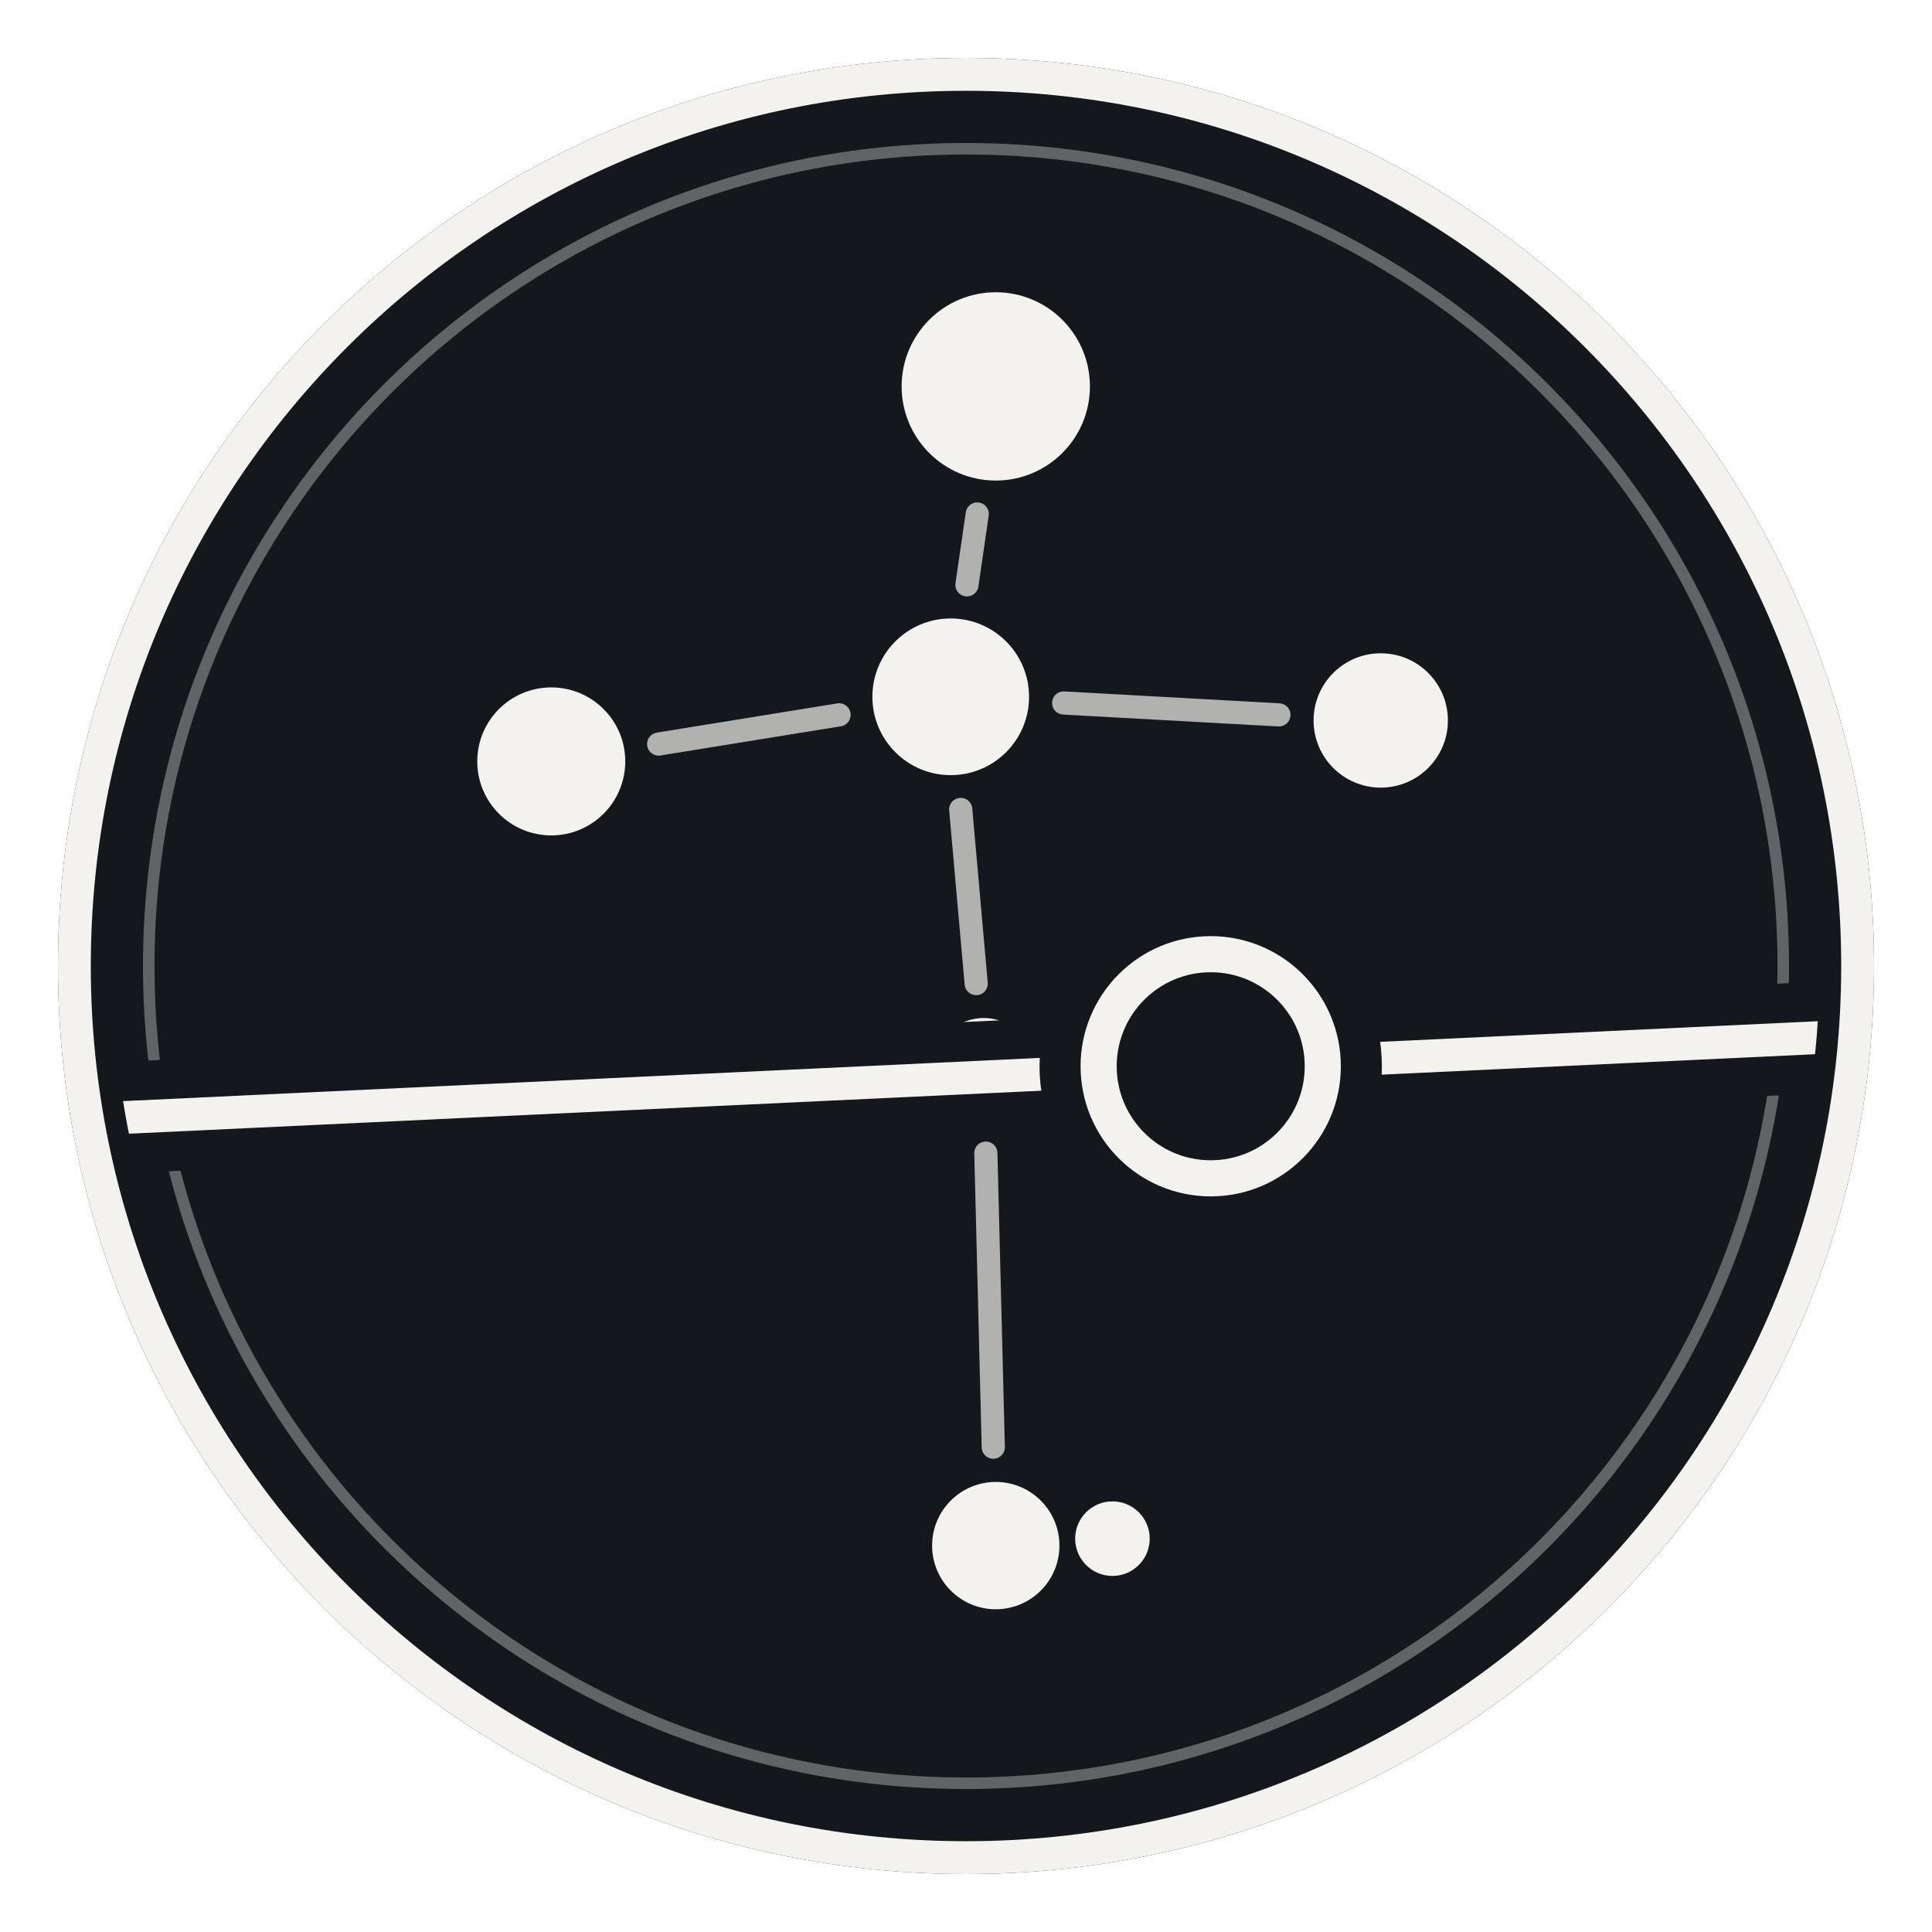
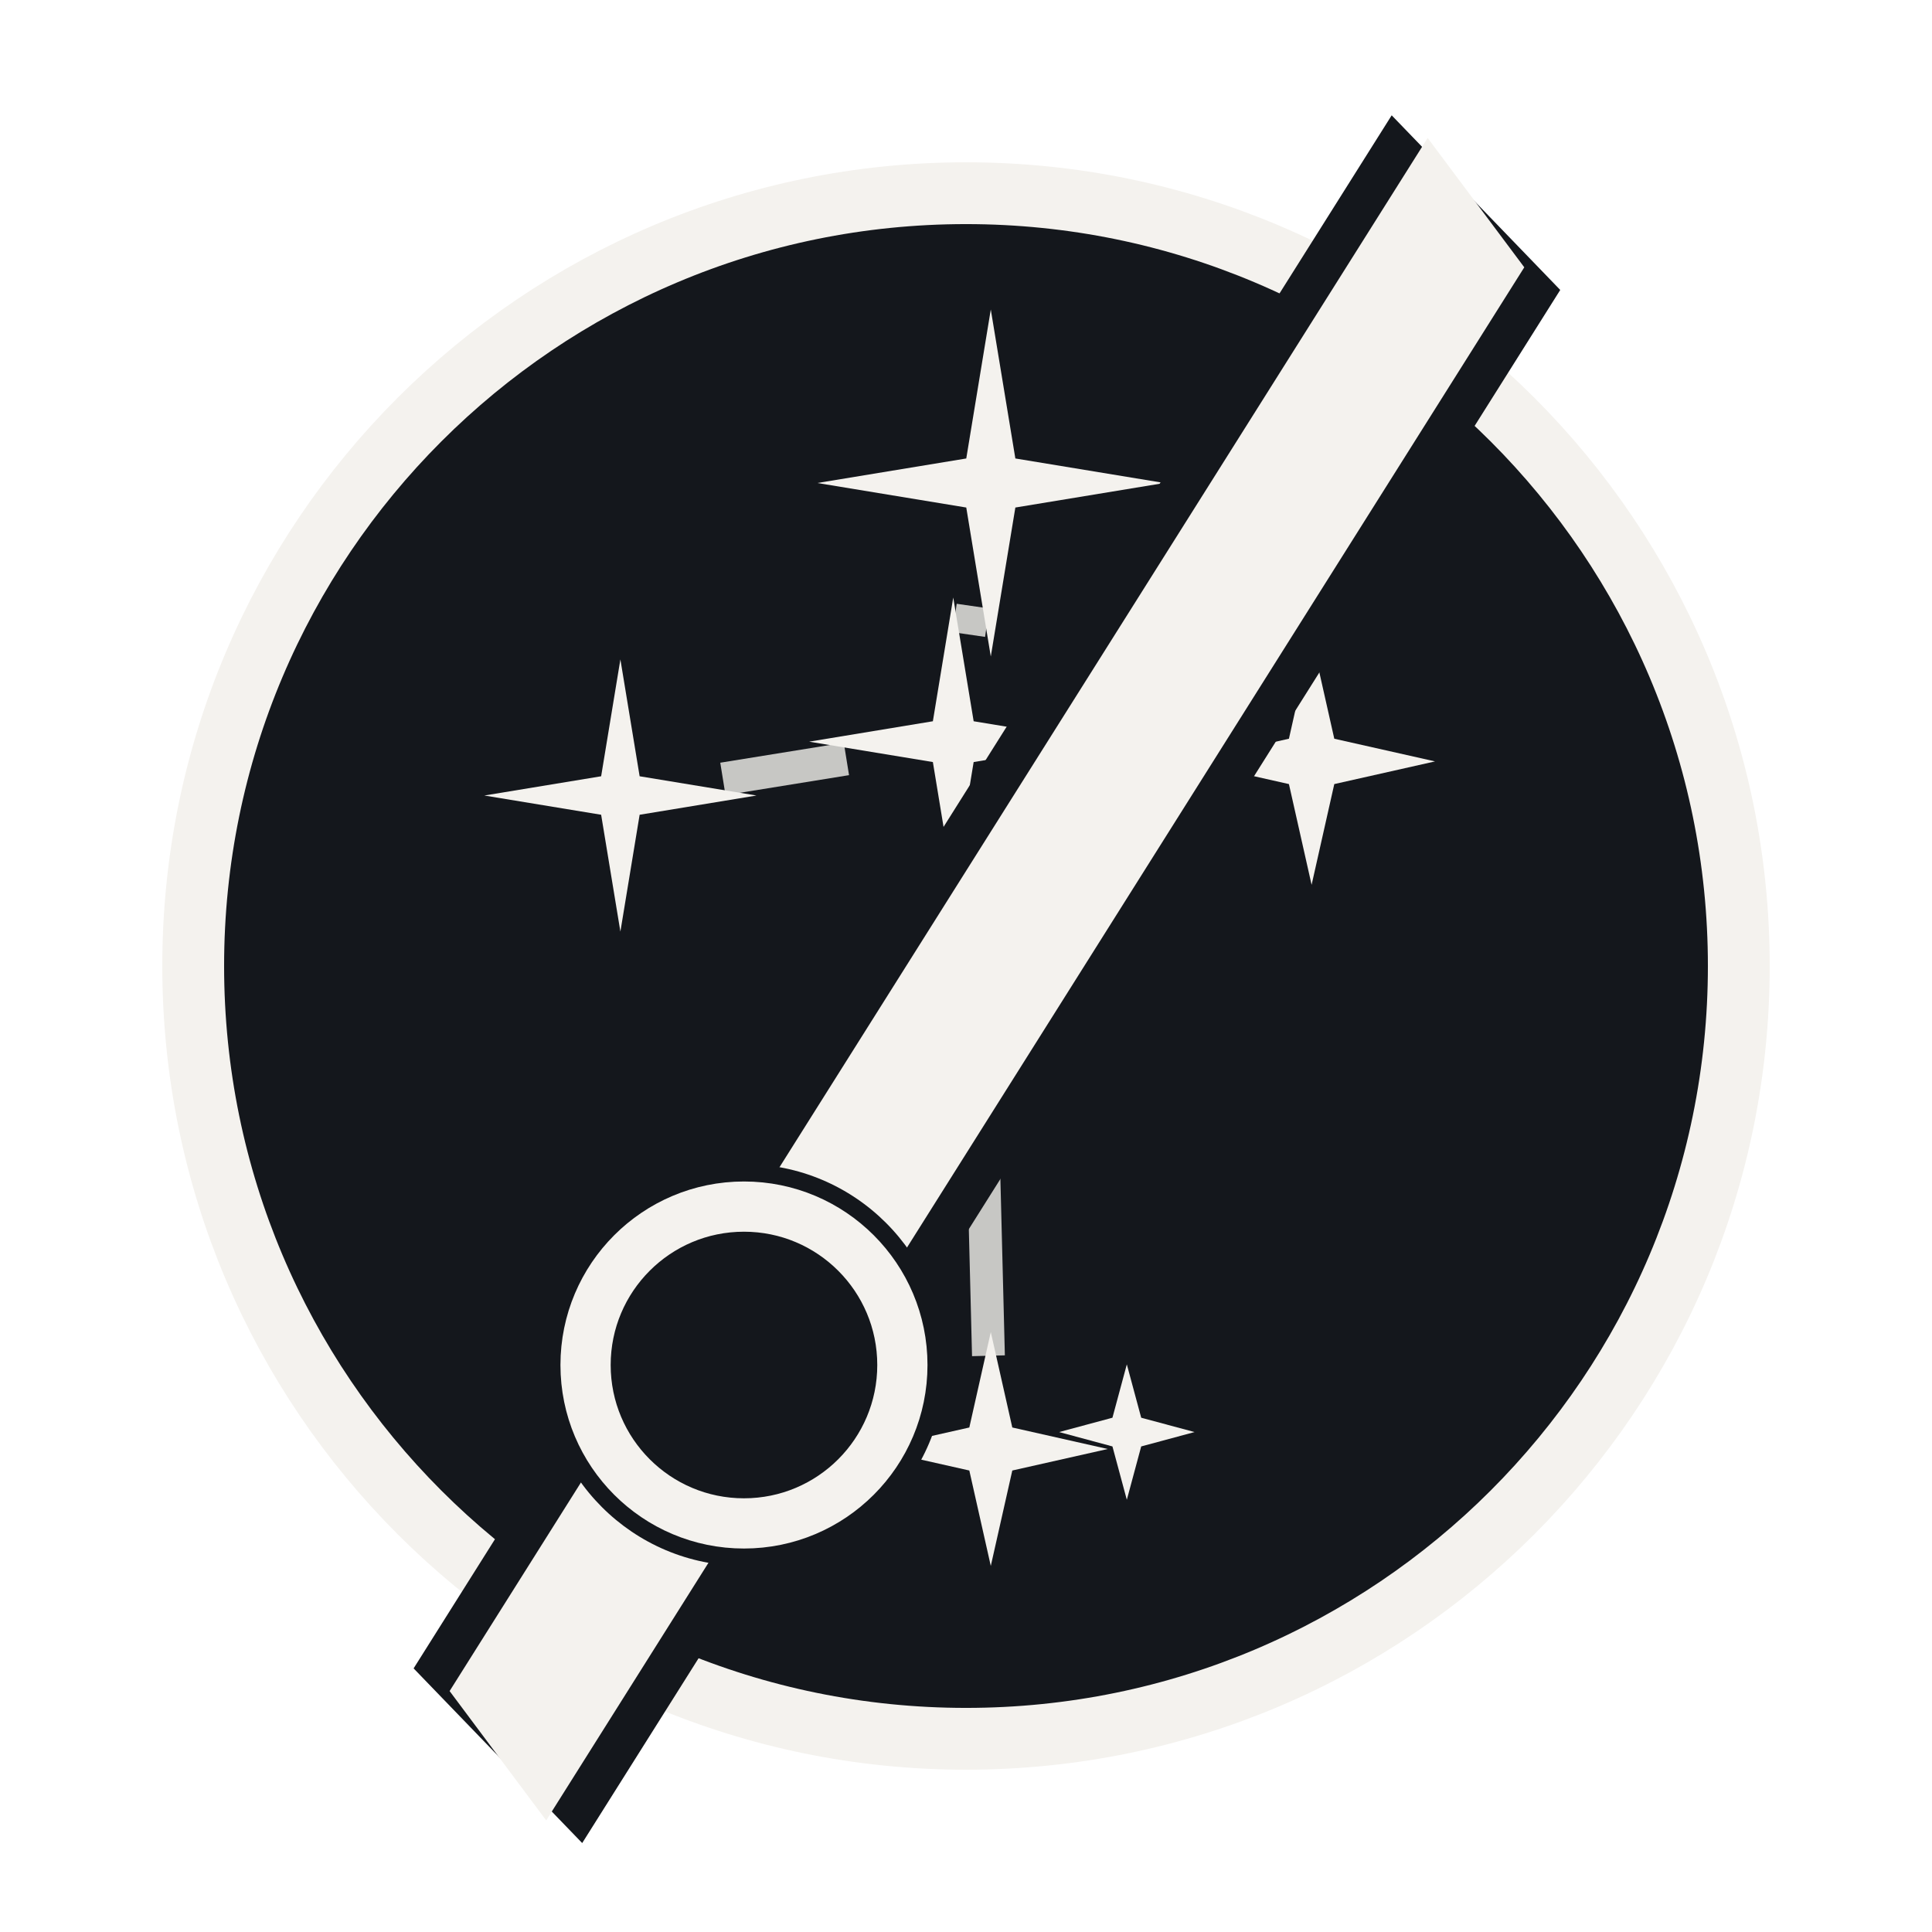
- <svg xmlns="http://www.w3.org/2000/svg" viewBox="0 0 512 512" role="img" aria-label="Cygnus mark: the Northern Cross badged, with a transit chord at 2.7 degrees (seed 20260924)">
-   <defs>
-     <clipPath id="badge-20260924-14171c">
-       <circle cx="256.0" cy="256.0" r="226.20" />
-     </clipPath>
-   </defs>
-   <circle cx="256.0" cy="256.0" r="240.64" fill="#14171c" />
-   <circle cx="256.0" cy="256.0" r="236.29" fill="none" stroke="#f4f2ee" stroke-width="8.70" />
-   <circle cx="256.0" cy="256.0" r="216.58" fill="none" stroke="#f4f2ee" stroke-width="3.05" opacity=".35" />
-   <g clip-path="url(#badge-20260924-14171c)">
-     <line x1="258.98" y1="136.21" x2="256.25" y2="154.99" stroke="#f4f2ee" stroke-width="6.14" stroke-linecap="round" opacity=".7" />
-     <line x1="254.60" y1="214.51" x2="258.70" y2="260.66" stroke="#f4f2ee" stroke-width="6.14" stroke-linecap="round" opacity=".7" />
-     <line x1="261.26" y1="305.59" x2="263.23" y2="383.52" stroke="#f4f2ee" stroke-width="6.14" stroke-linecap="round" opacity=".7" />
-     <line x1="338.93" y1="189.45" x2="281.88" y2="186.30" stroke="#f4f2ee" stroke-width="6.14" stroke-linecap="round" opacity=".7" />
-     <line x1="222.36" y1="189.44" x2="174.55" y2="197.18" stroke="#f4f2ee" stroke-width="6.14" stroke-linecap="round" opacity=".7" />
-     <circle cx="263.89" cy="102.40" r="24.95" fill="#f4f2ee" />
-     <circle cx="251.95" cy="184.66" r="20.76" fill="#f4f2ee" />
-     <circle cx="146.09" cy="201.78" r="19.61" fill="#f4f2ee" />
-     <circle cx="365.91" cy="190.93" r="17.80" fill="#f4f2ee" />
-     <circle cx="260.69" cy="283.08" r="13.29" fill="#f4f2ee" />
-     <circle cx="263.89" cy="409.60" r="16.87" fill="#f4f2ee" />
-     <circle cx="294.81" cy="407.76" r="9.88" fill="#f4f2ee" />
-     <line x1="17.02" y1="296.90" x2="497.77" y2="274.23" stroke="#14171c" stroke-width="29.59" />
-     <line x1="17.02" y1="296.90" x2="497.77" y2="274.23" stroke="#f4f2ee" stroke-width="8.70" stroke-linecap="round" />
-     <circle cx="320.85" cy="282.57" r="45.36" fill="#14171c" />
-     <circle cx="320.85" cy="282.57" r="29.70" fill="#14171c" stroke="#f4f2ee" stroke-width="9.57" />
-   </g>
+ <svg xmlns="http://www.w3.org/2000/svg" viewBox="0 0 512 512" role="img" aria-label="Cygnus mark: the Northern Cross badged, struck by a transit at 57.8 degrees (seed 20260924)">
+   <circle cx="256.0" cy="256.0" r="204.80" fill="#14171c" stroke="#f4f2ee" stroke-width="16.38" />
+   <line x1="257.84" y1="160.63" x2="256.75" y2="168.16" stroke="#f4f2ee" stroke-width="8.70" stroke-linecap="butt" opacity=".8" />
+   <line x1="255.16" y1="225.12" x2="258.05" y2="257.58" stroke="#f4f2ee" stroke-width="8.70" stroke-linecap="butt" opacity=".8" />
+   <line x1="260.44" y1="299.64" x2="261.95" y2="359.29" stroke="#f4f2ee" stroke-width="8.70" stroke-linecap="butt" opacity=".8" />
+   <line x1="321.96" y1="200.37" x2="281.27" y2="198.12" stroke="#f4f2ee" stroke-width="8.70" stroke-linecap="butt" opacity=".8" />
+   <line x1="224.31" y1="201.13" x2="191.57" y2="206.42" stroke="#f4f2ee" stroke-width="8.70" stroke-linecap="butt" opacity=".8" />
+   <polygon points="262.57,82.02 269.08,121.50 308.55,128.00 269.08,134.50 262.57,173.98 256.07,134.50 216.60,128.00 256.07,121.50" fill="#f4f2ee" />
+   <polygon points="252.62,158.35 258.03,191.14 290.82,196.55 258.03,201.95 252.62,234.74 247.22,201.95 214.43,196.55 247.22,191.14" fill="#f4f2ee" />
+   <polygon points="164.41,174.75 169.51,205.72 200.48,210.82 169.51,215.92 164.41,246.88 159.31,215.92 128.35,210.82 159.31,205.72" fill="#f4f2ee" />
+   <polygon points="347.59,169.07 353.60,195.77 380.30,201.78 353.60,207.79 347.59,234.49 341.58,207.79 314.88,201.78 341.58,195.77" fill="#f4f2ee" />
+   <polygon points="259.91,254.22 264.39,274.09 284.26,278.57 264.39,283.05 259.91,302.92 255.43,283.05 235.56,278.57 255.43,274.09" fill="#f4f2ee" />
+   <polygon points="262.57,353.01 268.27,378.30 293.56,384.00 268.27,389.70 262.57,414.99 256.88,389.70 231.59,384.00 256.88,378.30" fill="#f4f2ee" />
+   <polygon points="298.62,361.57 302.43,375.71 316.57,379.51 302.43,383.32 298.62,397.46 294.81,383.32 280.68,379.51 294.81,375.71" fill="#f4f2ee" />
+   <polygon points="154.29,488.43 413.48,76.84 368.81,30.56 109.61,442.14" fill="#14171c" />
+   <polygon points="144.75,482.43 403.95,70.84 378.34,36.56 119.15,448.15" fill="#f4f2ee" />
+   <circle cx="197.16" cy="361.74" r="53.25" fill="#14171c" />
+   <circle cx="197.16" cy="361.74" r="41.98" fill="#14171c" stroke="#f4f2ee" stroke-width="13.31" />
</svg>
